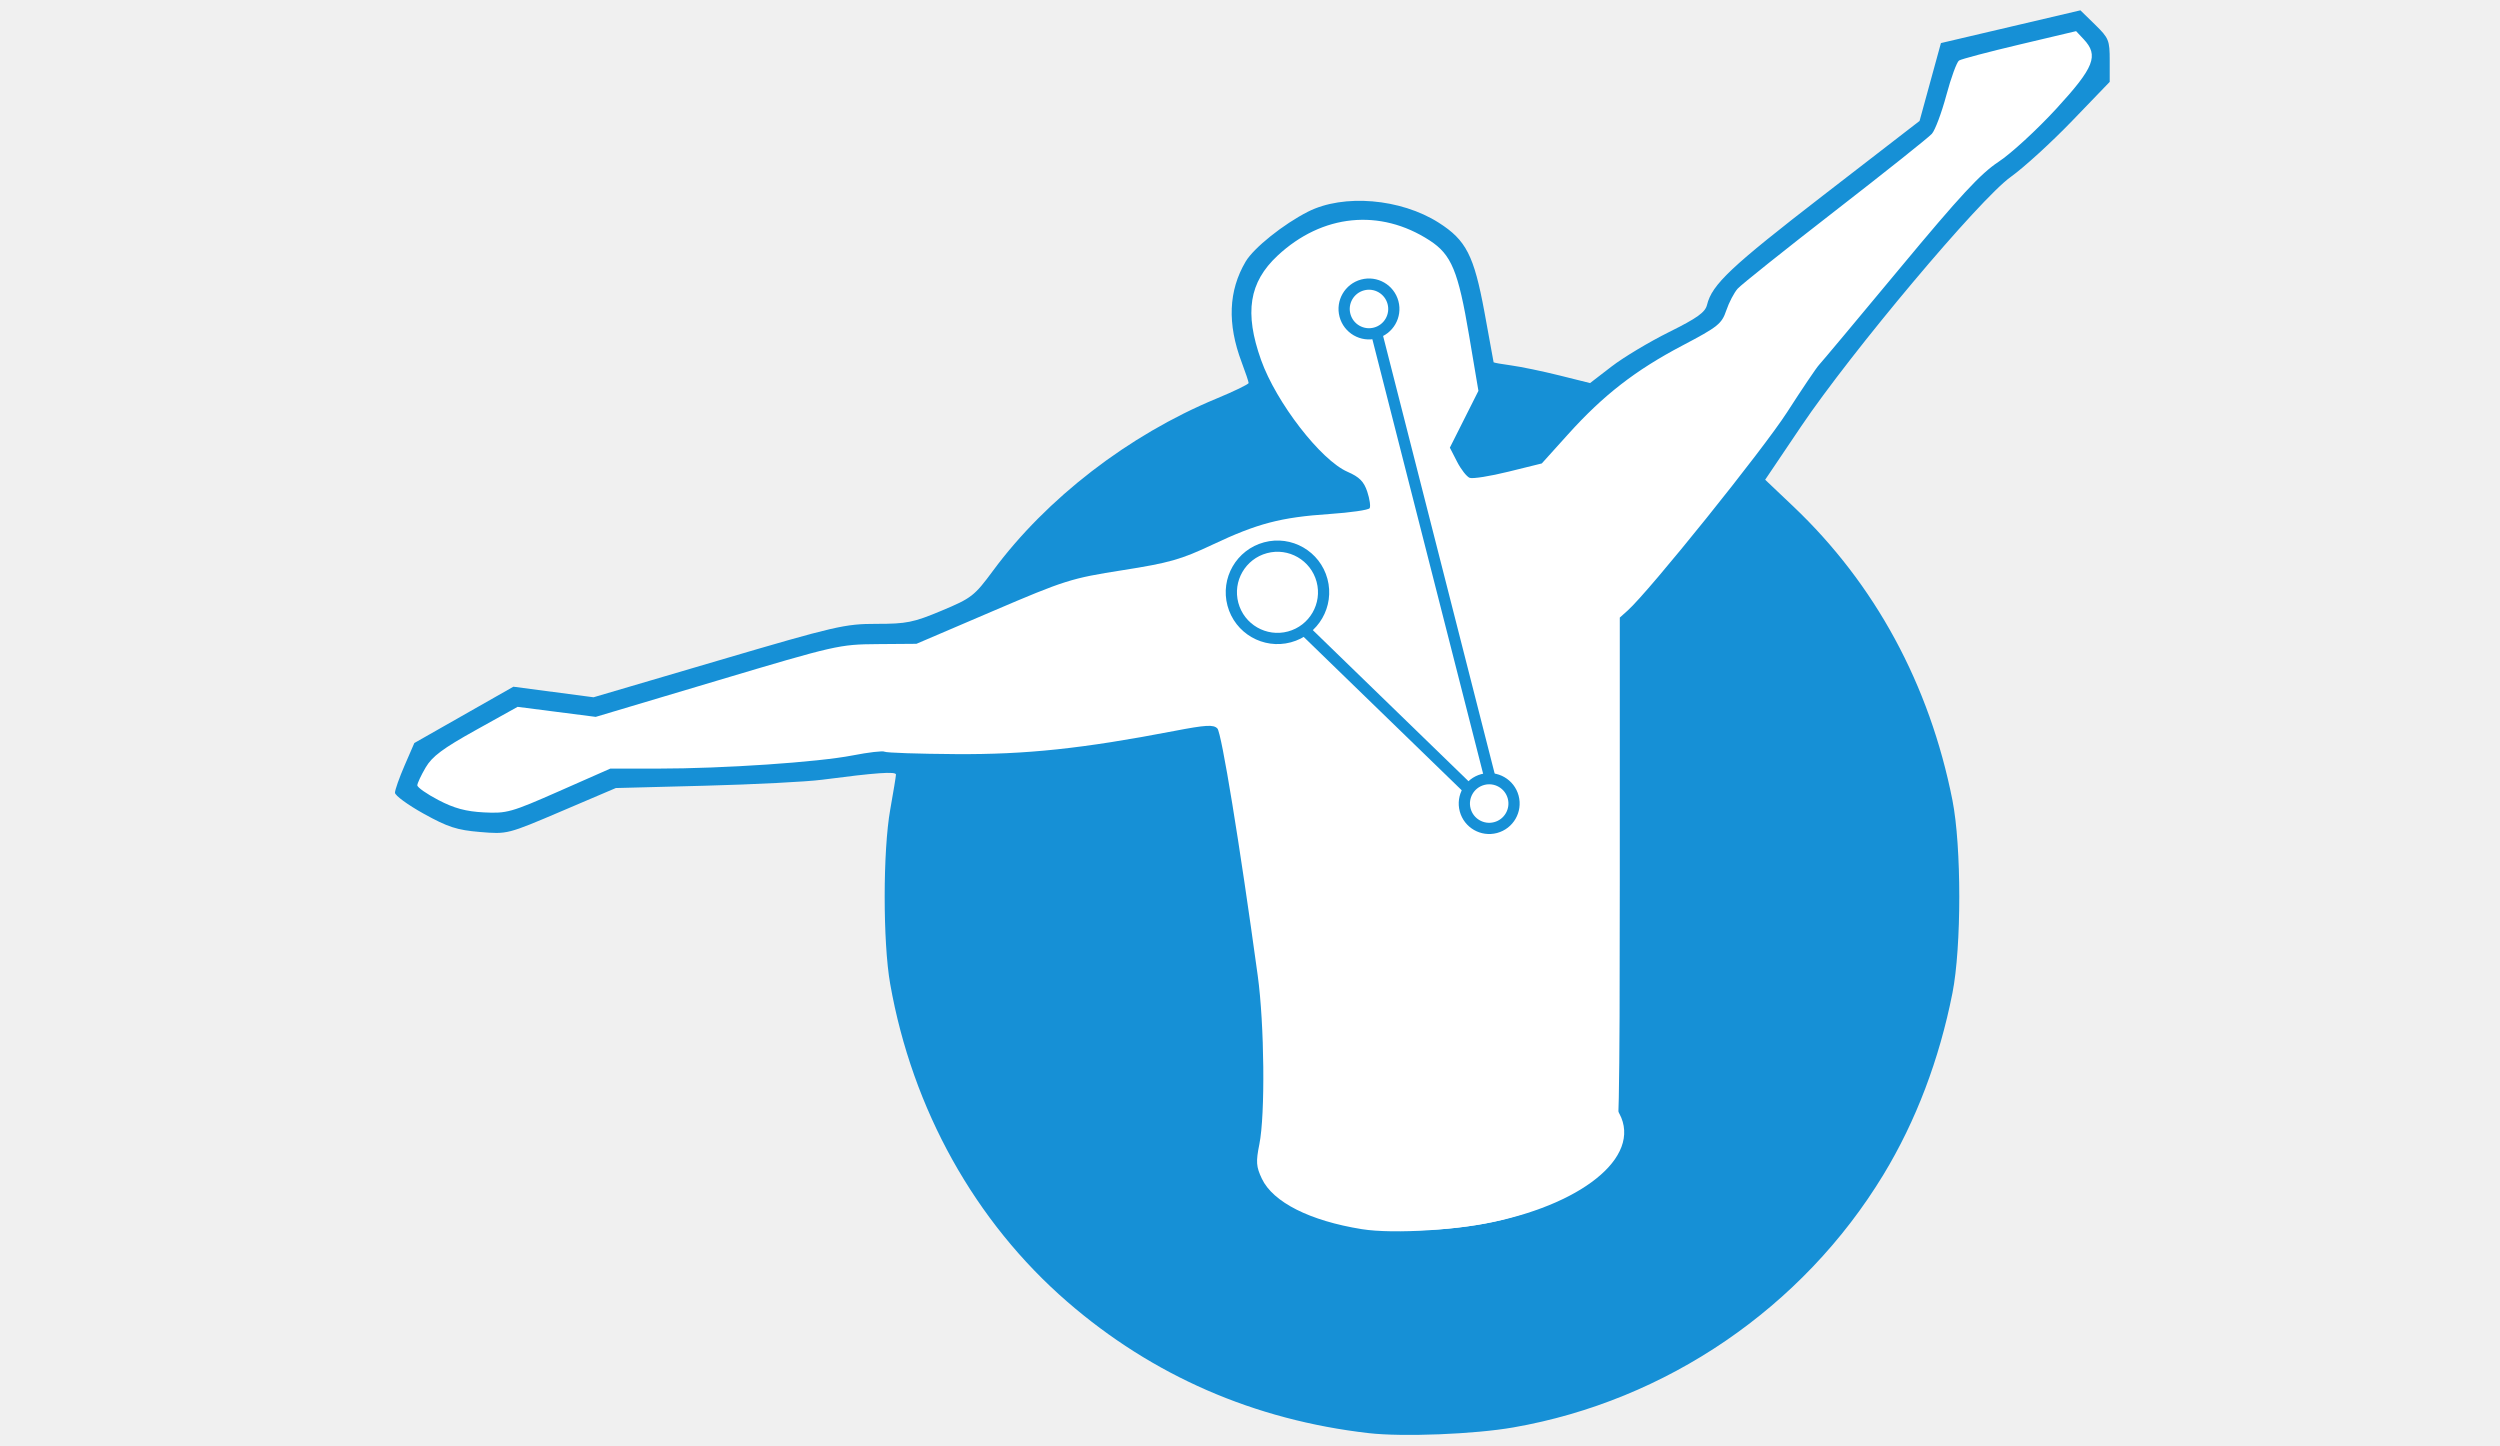
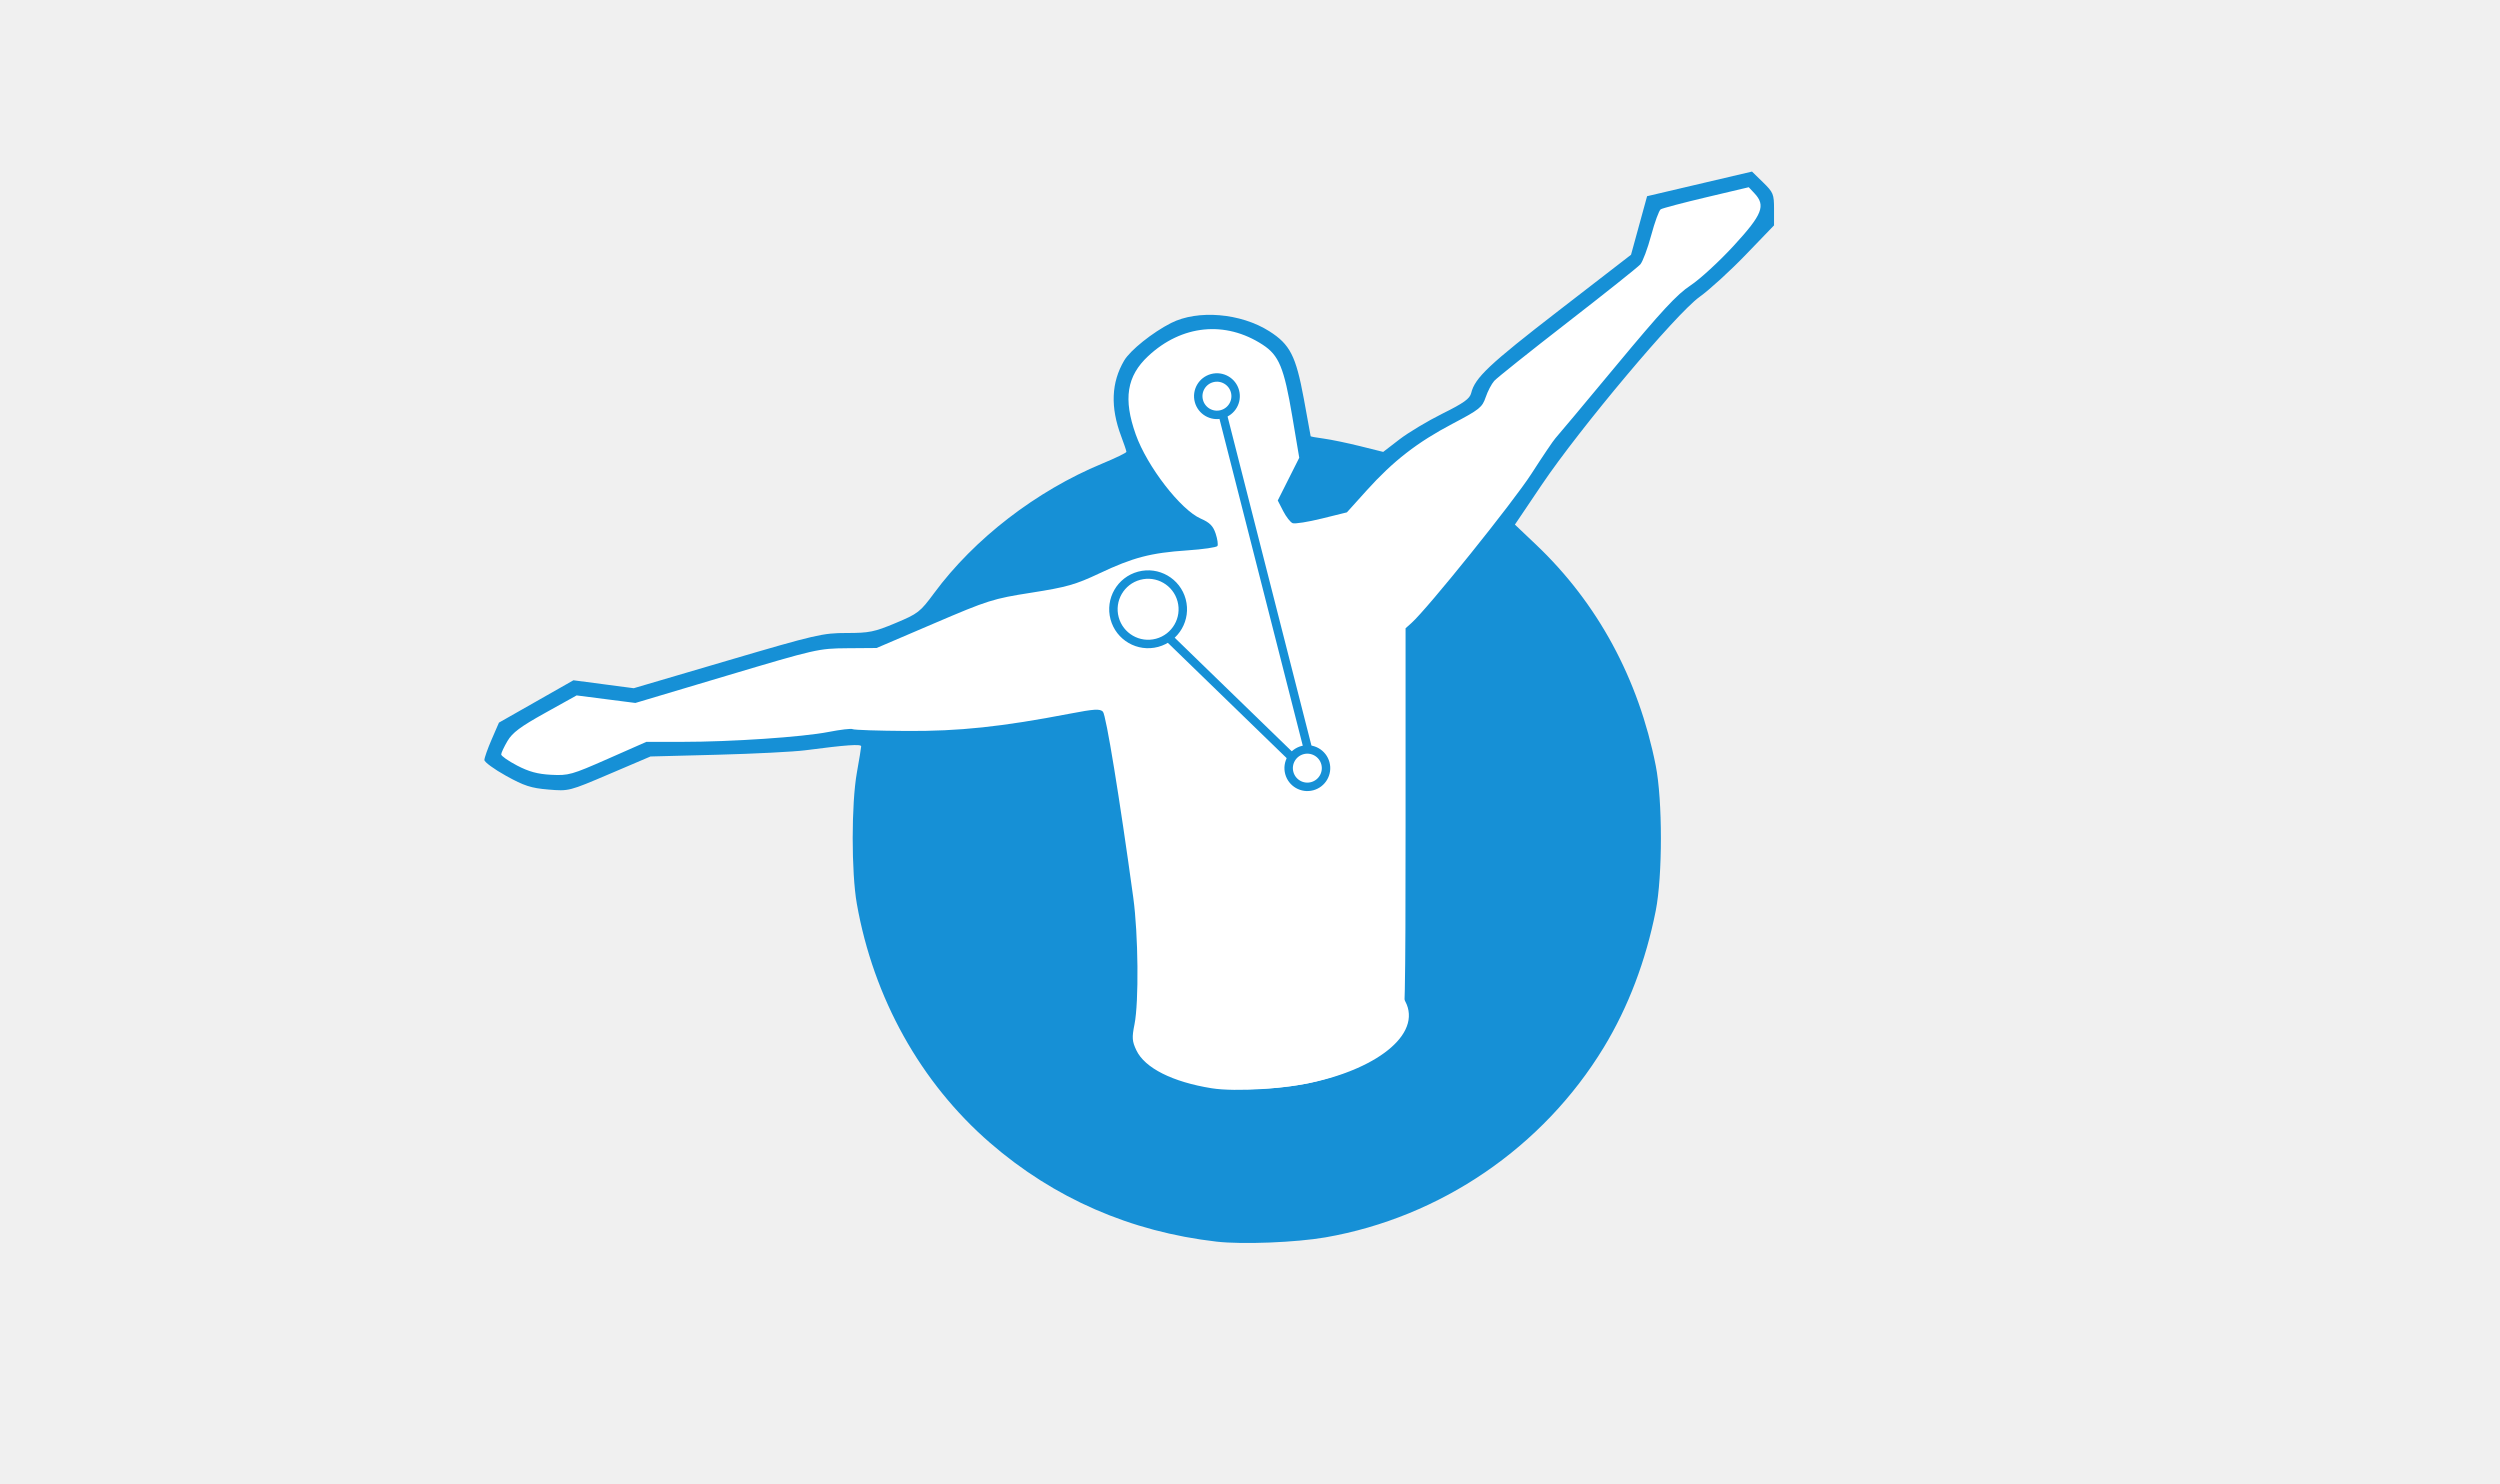
- <svg xmlns="http://www.w3.org/2000/svg" width="278.588mm" height="161.051mm" viewBox="0 0 278.588 161.051" version="1.1" id="svg8">
+ <svg xmlns="http://www.w3.org/2000/svg" width="370.417mm" height="219.869mm" viewBox="0 0 370.417 219.869" version="1.1" id="svg8">
  <defs id="defs2">
    <clipPath clipPathUnits="userSpaceOnUse" id="clipPath4">
      <rect style="fill:none;stroke:#000000;stroke-width:1.053;stroke-linecap:square;paint-order:markers fill stroke" id="rect5" width="409.215" height="344.44" x="182.077" y="-902.963" />
    </clipPath>
  </defs>
-   <g id="layer1" transform="translate(546.7651,988.6642)">
+   <g id="layer1" transform="translate(574.5217,1012.934)">
    <g id="g1114" transform="matrix(0.4725369,0,0,0.4725369,-590.194,-562.8355)" clip-path="url(#clipPath4)">
      <g id="g1">
        <g id="g84" transform="matrix(0.5292985,0,0,0.5292985,-15.83864,-524.6752)">
          <path style="fill:#ffffff;stroke:#ffffff;stroke-width:7.487;stroke-linejoin:bevel;stroke-dasharray:none" d="m 805.202,-165.684 c -17.001,-3.689 -26.397,-7.776 -33.308,-14.487 -7.146,-6.94 -8.001,-10.445 -5.871,-24.06 2.925,-18.695 0.13,-64.723 -6.732,-110.872 -7.643,-51.403 -11.178,-70.626 -13.395,-72.843 -0.968,-0.968 -14.945,0.703 -34.599,4.135 -29.298,5.117 -38.783,5.933 -85.065,7.315 -28.649,0.856 -57.748,2.335 -64.663,3.286 -6.915,0.952 -29.547,2.305 -50.294,3.007 l -37.72,1.277 -20.656,9.151 c -18.234,8.078 -22.033,9.136 -32.396,9.024 -9.317,-0.101 -13.656,-1.171 -21.026,-5.182 -9.279,-5.05 -9.284,-5.058 -6.673,-10.108 3.197,-6.181 10.171,-11.594 27.752,-21.536 l 13.459,-7.612 17.769,2.085 17.769,2.085 38.824,-11.616 c 62.209,-18.613 71.189,-20.725 88.149,-20.73 14.912,-0.004 15.808,-0.263 47.599,-13.737 27.316,-11.578 36.426,-14.53 58.048,-18.809 14.106,-2.792 30.676,-7.191 36.822,-9.775 24.757,-10.41 35.773,-13.501 55.136,-15.473 l 19.805,-2.016 v -5.204 c 0,-5.382 -3.437,-9.493 -14.59,-17.453 -15.259,-10.891 -34.112,-41.336 -36.544,-59.014 -1.926,-14.006 1.185,-22.085 12.479,-32.408 17.392,-15.896 38.107,-19.19 58.039,-9.23 6.926,3.461 12.303,7.631 14.57,11.298 3.311,5.357 12.747,45.987 12.747,54.886 0,2.123 -2.743,9.307 -6.095,15.964 l -6.095,12.103 3.49,6.803 c 1.92,3.742 4.572,7.218 5.894,7.725 1.322,0.507 9.213,-0.695 17.535,-2.671 l 15.131,-3.594 16.022,-16.373 c 15.91,-16.259 27.665,-25.09 52.246,-39.25 10.354,-5.964 13.339,-8.703 15.574,-14.289 2.947,-7.364 6.701,-10.68 54.243,-47.902 39.16,-30.66 37.643,-29.014 43.035,-46.689 2.574,-8.439 4.856,-15.355 5.072,-15.367 0.215,-0.013 11.664,-2.824 25.441,-6.247 23.282,-5.785 25.278,-6.017 28.29,-3.291 5.826,5.272 3.983,11.605 -7.265,24.967 -5.778,6.864 -16.084,17.066 -22.902,22.67 -6.818,5.604 -16.933,14.889 -22.477,20.633 -17.399,18.024 -65.144,76.172 -76.692,93.404 -12.28,18.323 -39.698,53.332 -62.598,79.93 l -14.98,17.399 v 117.76 117.76 l -6.628,7.336 c -12.197,13.5 -38.181,23.572 -68.963,26.731 -22.677,2.327 -28.4,2.207 -42.71,-0.898 z m 70.182,-175.711 c 4.927,-3.743 6.936,-11.013 4.764,-17.242 -1.046,-3.001 -2.429,-5.482 -3.073,-5.513 -5.44,-0.265 -8.504,-10.008 -31.549,-100.306 l -24.43,-95.725 3.604,-4.582 c 5.1,-6.484 4.512,-12.447 -1.857,-18.815 -4.57,-4.57 -6.401,-5.279 -11.226,-4.347 -7.433,1.436 -12.052,7.098 -12.052,14.773 0,6.824 5.174,13.273 10.65,13.273 2.64,0 4.106,2.244 6.158,9.43 4.399,15.404 46.059,180.317 46.059,182.327 0,6.216 -8.145,-0.004 -38.203,-29.174 l -33.712,-32.716 2.717,-5.21 c 3.441,-6.599 3.503,-17.382 0.136,-23.892 -8.085,-15.635 -33.411,-15.635 -41.496,0 -10.3,19.917 9.602,41.758 30.789,33.789 1.077,-0.405 17.445,14.362 36.373,32.816 30.771,30 34.415,34.172 34.415,39.401 0,11.293 13.205,18.345 21.933,11.713 z" id="path1" />
          <g id="g83">
            <path style="vector-effect:none;fill:#1690d6;fill-opacity:1;fill-rule:evenodd;stroke:none;stroke-width:0;stroke-linecap:round;stroke-linejoin:round;stroke-miterlimit:4;stroke-dasharray:none;stroke-dashoffset:0;stroke-opacity:1;paint-order:markers fill stroke" d="m 813.374,-72.761 c -51.029,-5.859 -96.308,-25.596 -134.304,-58.541 -41.1,-35.636 -69.035,-85.773 -78.897,-141.599 -3.281,-18.575 -3.266,-59.341 0.029,-77.744 1.384,-7.73 2.53,-14.721 2.547,-15.535 0.03,-1.468 -8.841,-0.845 -33.042,2.319 -6.821,0.892 -30.262,2.086 -52.09,2.654 l -39.688,1.032 -24.154,10.303 c -24.14,10.296 -24.161,10.301 -36.38,9.276 -10.239,-0.859 -14.309,-2.181 -25.042,-8.133 -7.049,-3.91 -12.816,-8.123 -12.816,-9.364 0,-1.24 1.94,-6.729 4.312,-12.197 l 4.311,-9.941 22.065,-12.545 22.065,-12.545 17.859,2.352 17.859,2.352 55.553,-16.355 c 52.345,-15.41 56.418,-16.355 70.528,-16.355 13.428,0 16.429,-0.609 29.045,-5.89 13.305,-5.569 14.547,-6.536 22.852,-17.776 23.808,-32.226 60.48,-60.495 99.421,-76.639 7.958,-3.3 14.469,-6.451 14.469,-7.004 0,-0.553 -1.403,-4.725 -3.116,-9.273 -6.454,-17.128 -5.868,-31.852 1.785,-44.822 3.595,-6.093 16.832,-16.684 27.79,-22.236 15.819,-8.014 41.264,-5.875 58.209,4.891 12.237,7.776 15.728,14.596 20.404,39.865 2.238,12.092 4.069,22.142 4.069,22.333 0,0.19 3.535,0.825 7.855,1.409 4.32,0.585 13.989,2.593 21.487,4.463 l 13.632,3.401 9.617,-7.4 c 5.29,-4.071 16.784,-10.961 25.544,-15.312 12.595,-6.257 16.142,-8.795 16.956,-12.135 2.214,-9.084 10.603,-16.987 51.879,-48.871 l 42.815,-33.073 4.76,-17.345 4.76,-17.345 31.073,-7.296 31.073,-7.297 6.527,6.374 c 6.113,5.969 6.527,6.98 6.527,15.937 v 9.563 l -16.76,17.4 c -9.218,9.571 -21.525,20.801 -27.349,24.957 -13.803,9.85 -70.989,77.916 -93.417,111.192 l -15.983,23.713 12.487,11.851 c 36.483,34.625 60.766,79.449 70.953,130.973 4.06,20.536 4.06,65.334 0,85.87 -5.869,29.683 -16.294,57.119 -30.757,80.944 -35.962,59.243 -96.682,100.705 -164.902,112.602 -17.39,3.032 -49.217,4.288 -64.42,2.542 z m 59.153,-94.956 c 24.792,-6.289 44.288,-17.642 50.317,-29.302 2.026,-3.918 2.396,-22.731 2.396,-121.868 v -117.235 l 3.523,-3.15 c 9.522,-8.513 60.231,-71.592 70.995,-88.313 6.733,-10.459 13.142,-19.958 14.243,-21.107 1.101,-1.15 17.29,-20.498 35.976,-42.995 26.968,-32.468 36.052,-42.269 44.043,-47.519 5.537,-3.638 17.08,-14.245 25.65,-23.572 17.013,-18.514 19.078,-23.758 12.226,-31.051 l -3.357,-3.574 -25.168,5.958 c -13.842,3.277 -25.986,6.485 -26.985,7.131 -0.999,0.645 -3.543,7.595 -5.652,15.446 -2.11,7.85 -5.013,15.594 -6.452,17.209 -1.439,1.616 -20.847,17.073 -43.13,34.351 -22.283,17.277 -41.808,32.862 -43.39,34.633 -1.581,1.771 -3.868,6.147 -5.08,9.725 -2.018,5.953 -3.677,7.279 -19.559,15.629 -20.904,10.991 -35.177,22.068 -50.879,39.486 l -11.752,13.037 -14.859,3.671 c -8.173,2.02 -15.944,3.255 -17.27,2.746 -1.326,-0.508 -3.857,-3.742 -5.623,-7.186 l -3.212,-6.261 6.364,-12.656 6.364,-12.657 -4.141,-24.574 c -4.866,-28.873 -7.867,-36.118 -17.577,-42.43 -22.085,-14.357 -47.892,-11.778 -67.768,6.771 -12.717,11.869 -14.86,25.4 -7.357,46.472 6.744,18.94 26.62,44.649 38.527,49.833 5.277,2.298 7.303,4.341 8.799,8.873 1.069,3.238 1.541,6.539 1.05,7.334 -0.492,0.795 -8.544,1.964 -17.894,2.596 -21.689,1.468 -32.06,4.184 -52.097,13.646 -14.04,6.63 -19.32,8.13 -40.144,11.397 -22.838,3.583 -25.589,4.452 -57.878,18.274 l -33.9,14.512 -17.363,0.134 c -17.002,0.131 -18.49,0.47 -71.449,16.277 l -54.086,16.143 -17.403,-2.234 -17.403,-2.235 -18.635,10.366 c -14.693,8.173 -19.416,11.696 -22.329,16.652 -2.031,3.458 -3.704,7.031 -3.717,7.941 -0.013,0.909 4.219,3.87 9.403,6.579 6.999,3.657 12.215,5.071 20.253,5.489 10.205,0.53 12.134,-0.01 33.58,-9.474 l 22.753,-10.036 h 21.097 c 29.212,0 71.427,-2.854 86.831,-5.871 7.08,-1.386 13.503,-2.131 14.274,-1.655 0.77,0.476 15.069,0.957 31.775,1.069 31.326,0.211 56.392,-2.444 97.181,-10.292 14.197,-2.732 17.566,-2.93 19.311,-1.135 1.858,1.912 9.886,51.074 17.984,110.132 2.981,21.741 3.367,61.924 0.722,75.099 -1.582,7.875 -1.426,10.014 1.121,15.381 4.961,10.455 21.369,18.737 44.499,22.461 14.373,2.314 44.971,0.313 62.254,-4.071 z" id="path3959" />
          </g>
          <path style="fill:none;stroke:#1690d6;stroke-width:3.825;stroke-linecap:round;stroke-linejoin:round;stroke-miterlimit:4;stroke-dasharray:none;stroke-opacity:1" d="m 10221.955,-1364.023 50.94,85.203 3.906,-1.999 1.966,-163.066" id="path3407-5-0-6-3-3-2-5" transform="matrix(1.26234,-0.3384415,0.3382429,1.263081,-11670.06,4739.518)" />
          <ellipse style="vector-effect:none;fill:#ffffff;fill-opacity:1;fill-rule:evenodd;stroke:#1690d6;stroke-width:5;stroke-linecap:round;stroke-linejoin:round;stroke-miterlimit:4;stroke-dasharray:none;stroke-dashoffset:0;stroke-opacity:1;paint-order:markers fill stroke" id="path3375-2-2-7-8-5-7-26-5" cx="862.15" cy="-232.013" transform="matrix(0.9658878,-0.2589608,0.2586773,0.9659638,0,0)" rx="20.554" ry="20.564" />
          <ellipse style="vector-effect:none;fill:#ffffff;fill-opacity:1;fill-rule:evenodd;stroke:#1690d6;stroke-width:5;stroke-linecap:round;stroke-linejoin:round;stroke-miterlimit:4;stroke-dasharray:none;stroke-dashoffset:0;stroke-opacity:1;paint-order:markers fill stroke" id="path3375-0-88-2-0-2-3-7-0" cx="928.926" cy="-116.695" transform="matrix(0.9658911,-0.2589487,0.2586895,0.9659605,0,0)" rx="11.071" ry="11.076" />
          <ellipse style="vector-effect:none;fill:#ffffff;fill-opacity:1;fill-rule:evenodd;stroke:#1690d6;stroke-width:5;stroke-linecap:round;stroke-linejoin:round;stroke-miterlimit:4;stroke-dasharray:none;stroke-dashoffset:0;stroke-opacity:1;paint-order:markers fill stroke" id="path3375-0-88-2-0-2-8-5-3-9" cx="934.195" cy="-343.401" transform="matrix(0.9658911,-0.2589487,0.2586895,0.9659605,0,0)" rx="11.071" ry="11.076" />
          <ellipse style="vector-effect:none;fill:#ffffff;fill-opacity:1;fill-rule:evenodd;stroke:none;stroke-width:0;stroke-linecap:round;stroke-linejoin:round;stroke-miterlimit:4;stroke-dasharray:none;stroke-dashoffset:0;stroke-opacity:1;paint-order:markers fill stroke" id="path3957" cx="869.739" cy="-103.774" rx="80.864" ry="36.738" transform="matrix(0.9936034,-0.1129262,0.1691602,0.9855886,0,0)" />
        </g>
        <rect style="fill:none;fill-opacity:0.241;stroke:none;stroke-width:5.517;stroke-linecap:square;paint-order:markers fill stroke" id="rect1" width="565.985" height="335.953" x="104.245" y="-898.72" />
      </g>
      <rect style="fill:none;stroke-width:0.547;stroke-linecap:square;paint-order:markers fill stroke" id="rect2" width="709.463" height="333.725" x="-37.647" y="-897.134" />
    </g>
    <rect style="fill:none;stroke:none;stroke-width:0.345;stroke-linecap:square;paint-order:markers fill stroke" id="rect4" width="278.588" height="161.051" x="-546.765" y="-988.664" />
  </g>
</svg>
